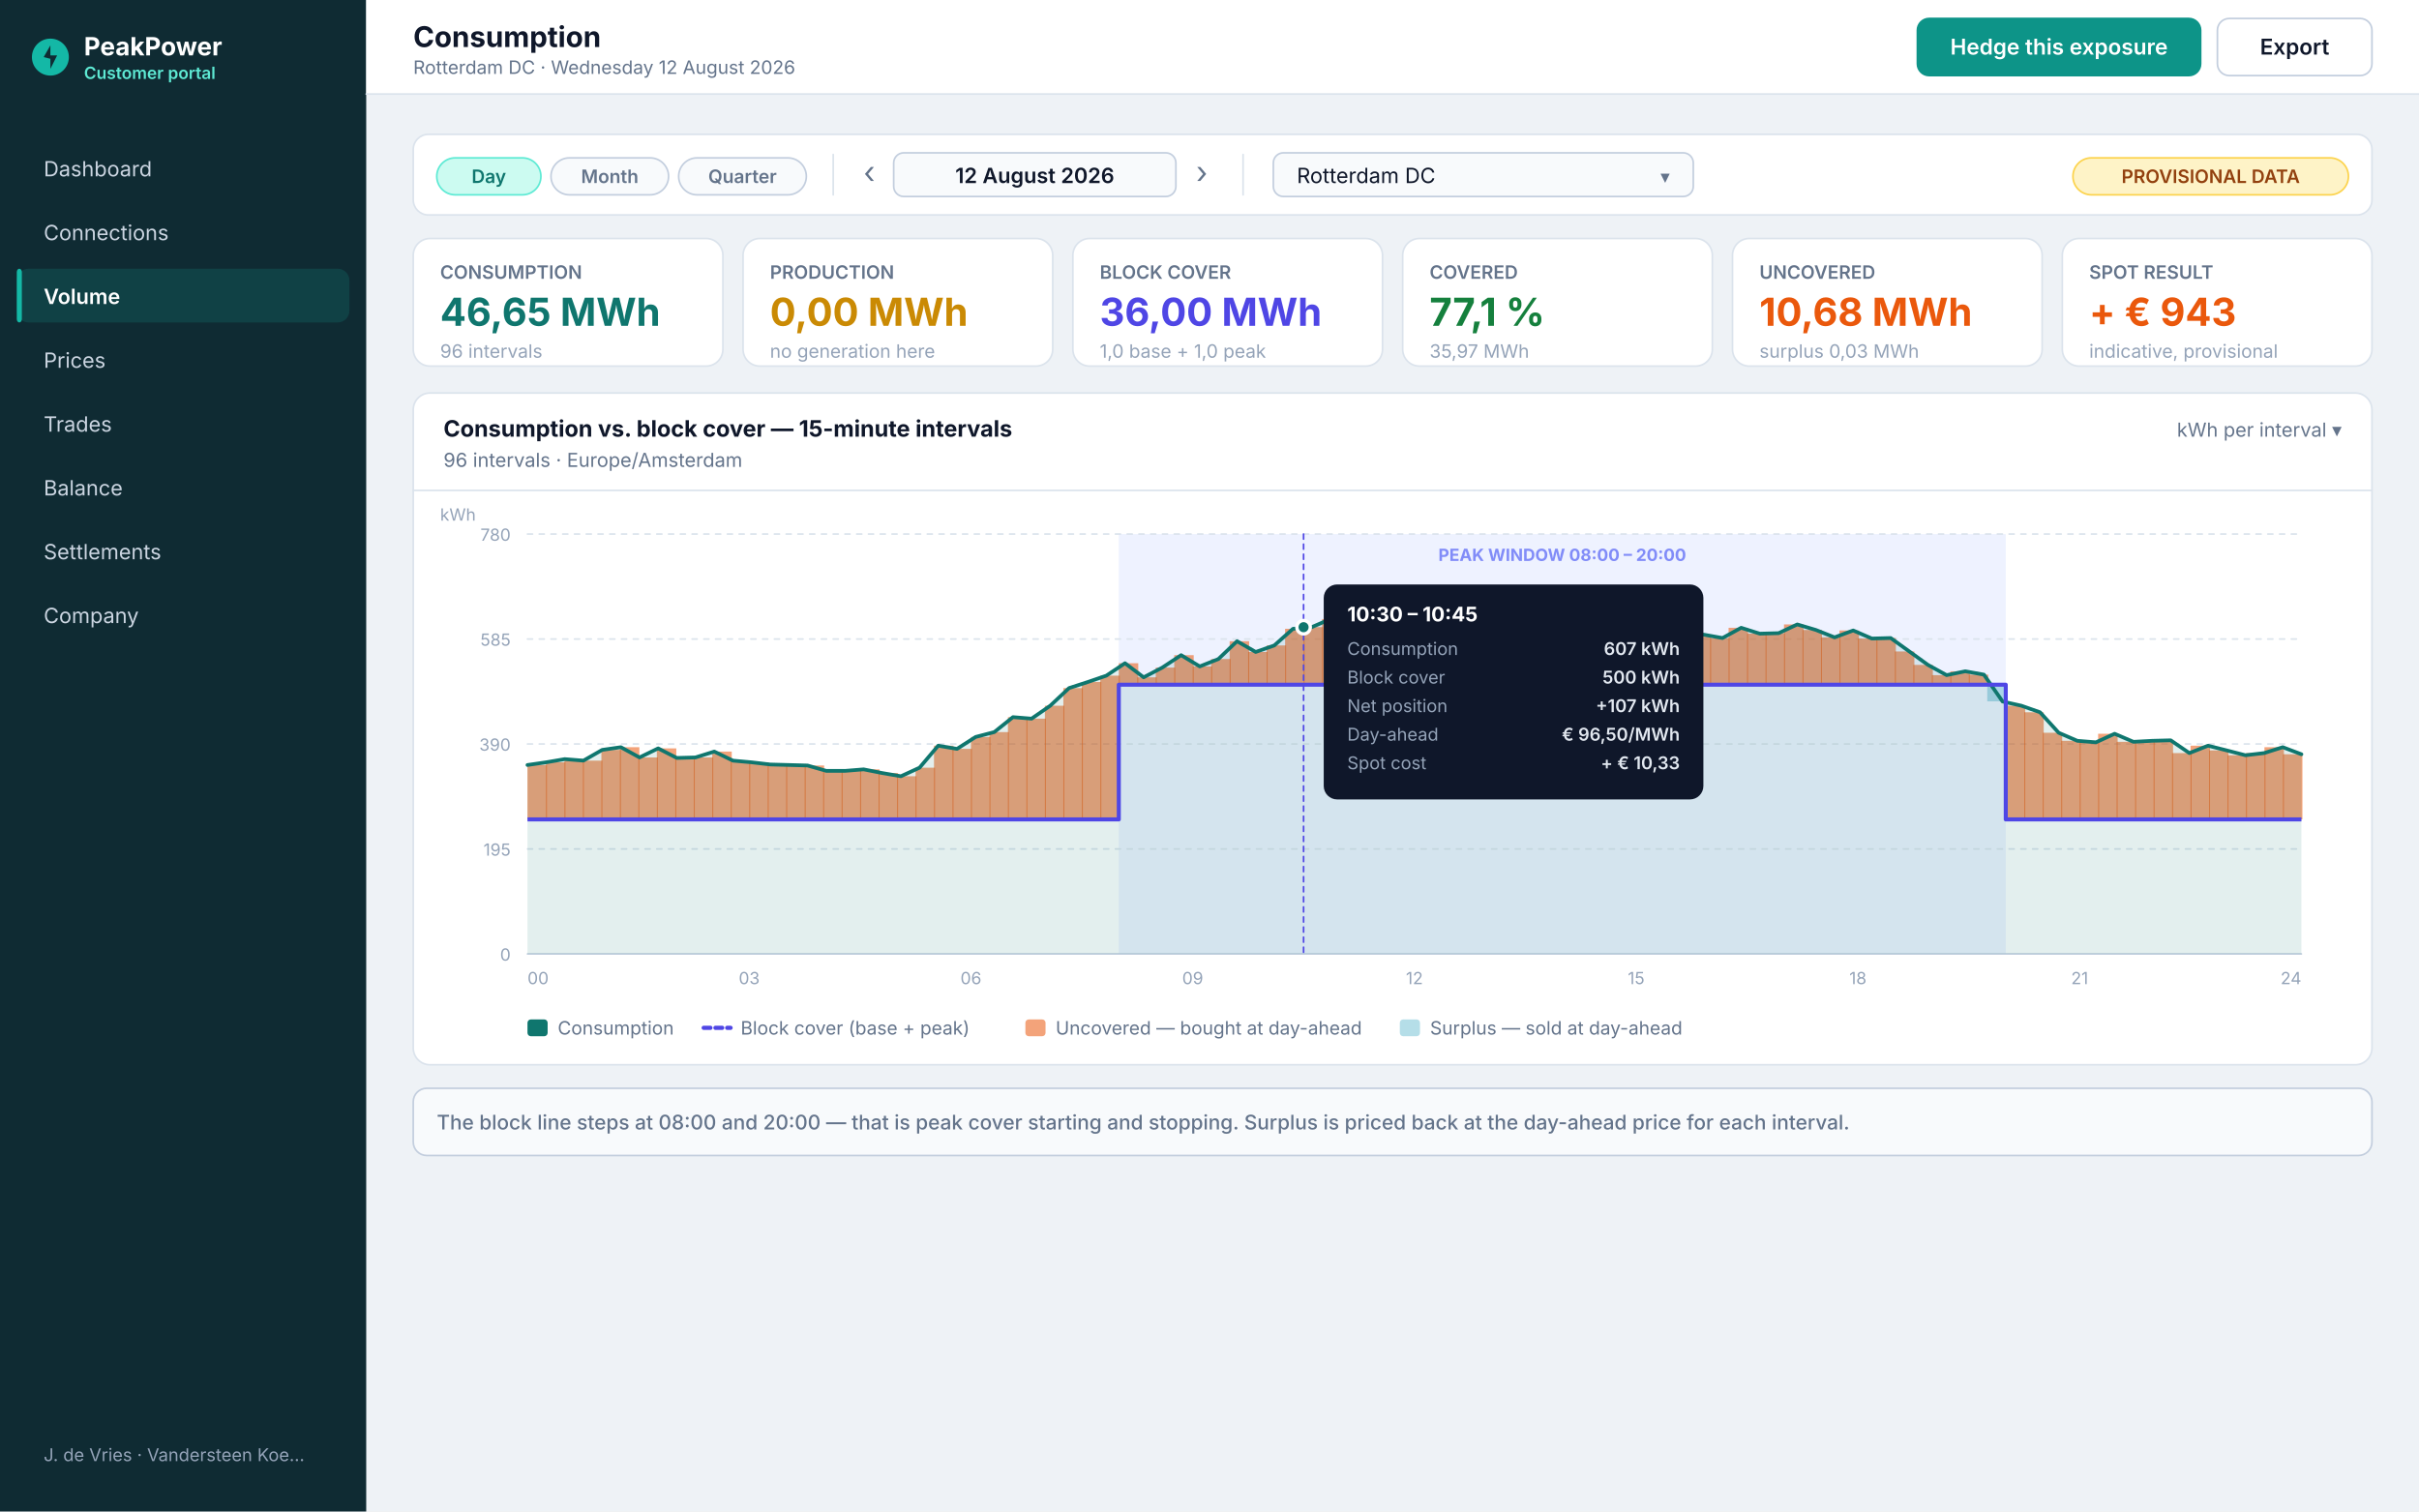
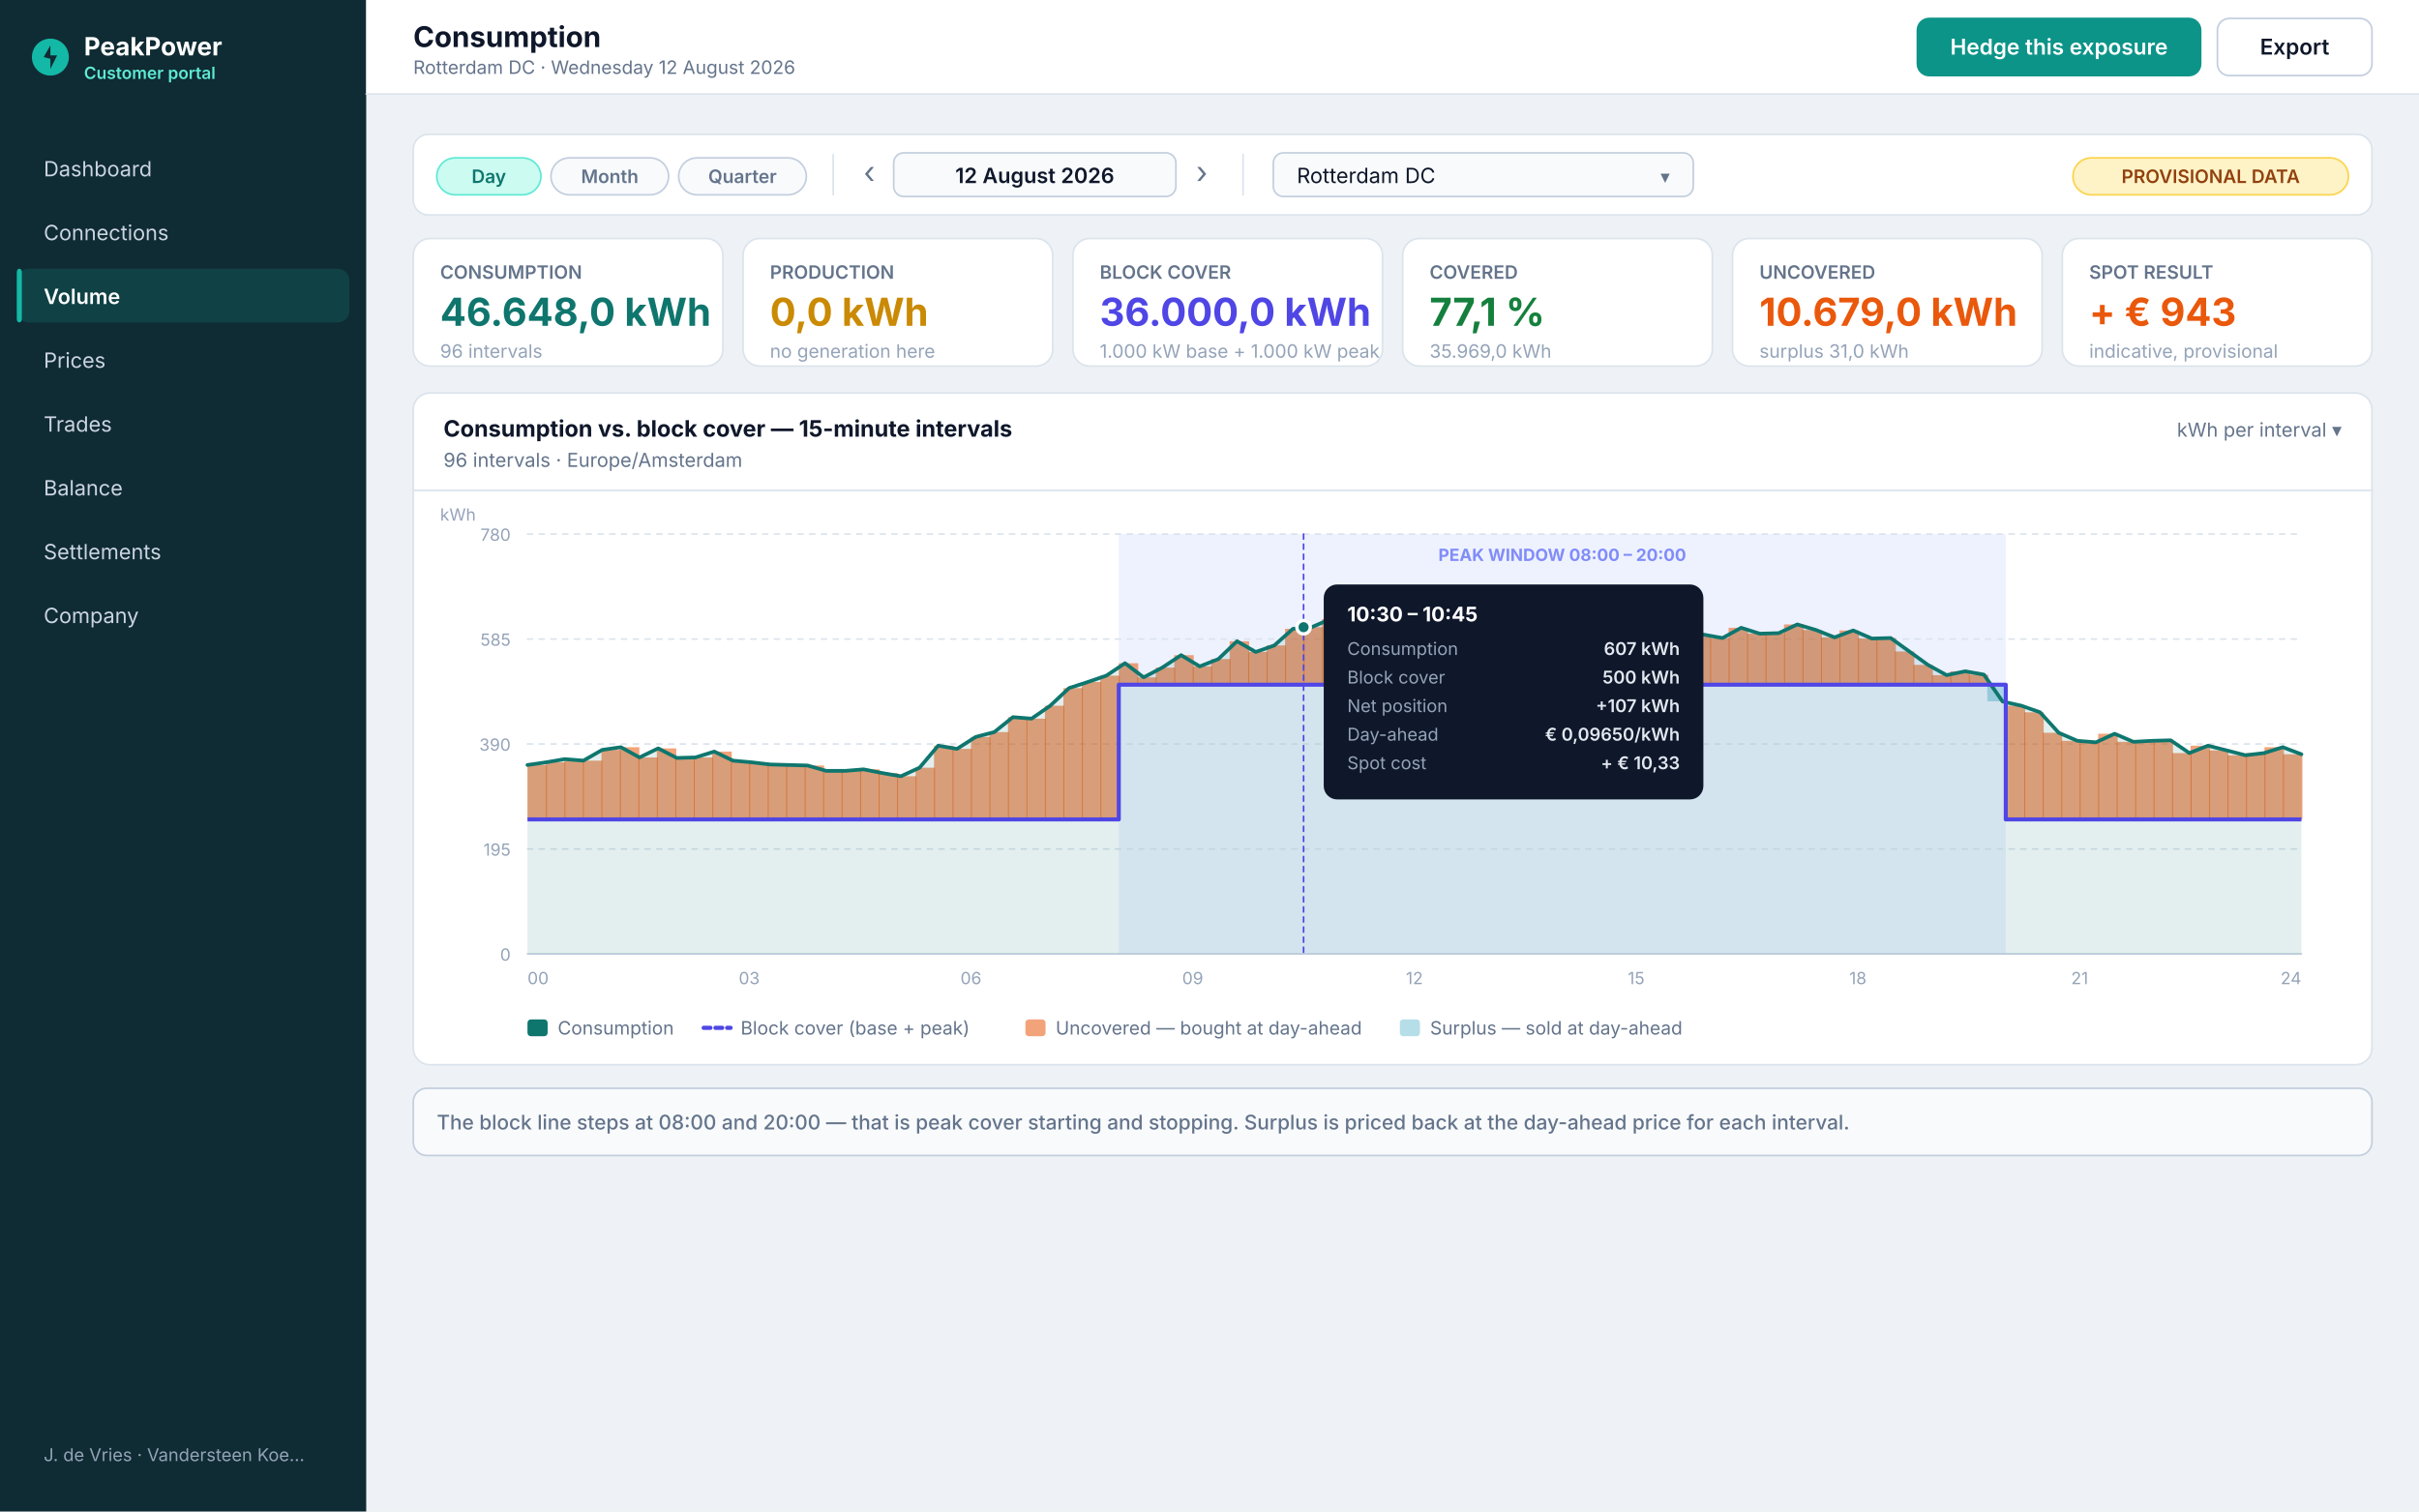
<svg xmlns="http://www.w3.org/2000/svg" viewBox="0 0 1440 900" width="1440" height="900" role="img" aria-label="Customer portal — day chart with block overlay">
  <rect x="0" y="0" width="1440" height="900" rx="0" fill="#eef2f6" stroke="none" />
  <rect x="0" y="0" width="218" height="900" rx="0" fill="#0f2b33" stroke="none" />
  <g>
    <circle cx="30" cy="34" r="11" fill="#14b8a6" stroke="none" stroke-width="1" />
    <path d="M 26 34 L 30 27 L 30 33 L 34 33 L 30 41 L 30 35 Z" fill="#0f2b33" stroke="none" stroke-width="2" stroke-linejoin="round" stroke-linecap="round" />
  </g>
  <text x="50" y="33" font-family="Inter, 'Segoe UI', -apple-system, BlinkMacSystemFont, 'Helvetica Neue', Arial, sans-serif" font-size="15" fill="#ffffff" font-weight="700" text-anchor="start">PeakPower</text>
  <text x="50" y="47" font-family="Inter, 'Segoe UI', -apple-system, BlinkMacSystemFont, 'Helvetica Neue', Arial, sans-serif" font-size="10" fill="#5eead4" font-weight="600" text-anchor="start">Customer portal</text>
  <text x="26" y="105" font-family="Inter, 'Segoe UI', -apple-system, BlinkMacSystemFont, 'Helvetica Neue', Arial, sans-serif" font-size="12.5" fill="#cbd5e1" font-weight="400" text-anchor="start">Dashboard</text>
  <text x="26" y="143" font-family="Inter, 'Segoe UI', -apple-system, BlinkMacSystemFont, 'Helvetica Neue', Arial, sans-serif" font-size="12.5" fill="#cbd5e1" font-weight="400" text-anchor="start">Connections</text>
  <rect x="10" y="160" width="198" height="32" rx="7" fill="rgba(20,184,166,0.16)" stroke="none" />
  <rect x="10" y="160" width="3" height="32" rx="2" fill="#14b8a6" stroke="none" />
  <text x="26" y="181" font-family="Inter, 'Segoe UI', -apple-system, BlinkMacSystemFont, 'Helvetica Neue', Arial, sans-serif" font-size="12.5" fill="#ffffff" font-weight="600" text-anchor="start">Volume</text>
  <text x="26" y="219" font-family="Inter, 'Segoe UI', -apple-system, BlinkMacSystemFont, 'Helvetica Neue', Arial, sans-serif" font-size="12.5" fill="#cbd5e1" font-weight="400" text-anchor="start">Prices</text>
  <text x="26" y="257" font-family="Inter, 'Segoe UI', -apple-system, BlinkMacSystemFont, 'Helvetica Neue', Arial, sans-serif" font-size="12.5" fill="#cbd5e1" font-weight="400" text-anchor="start">Trades</text>
  <text x="26" y="295" font-family="Inter, 'Segoe UI', -apple-system, BlinkMacSystemFont, 'Helvetica Neue', Arial, sans-serif" font-size="12.5" fill="#cbd5e1" font-weight="400" text-anchor="start">Balance</text>
  <text x="26" y="333" font-family="Inter, 'Segoe UI', -apple-system, BlinkMacSystemFont, 'Helvetica Neue', Arial, sans-serif" font-size="12.5" fill="#cbd5e1" font-weight="400" text-anchor="start">Settlements</text>
  <text x="26" y="371" font-family="Inter, 'Segoe UI', -apple-system, BlinkMacSystemFont, 'Helvetica Neue', Arial, sans-serif" font-size="12.5" fill="#cbd5e1" font-weight="400" text-anchor="start">Company</text>
  <text x="26" y="870" font-family="Inter, 'Segoe UI', -apple-system, BlinkMacSystemFont, 'Helvetica Neue', Arial, sans-serif" font-size="10.5" fill="#94a3b8" font-weight="400" text-anchor="start">J. de Vries · Vandersteen Koe…</text>
  <rect x="218" y="0" width="1222" height="56" rx="0" fill="#ffffff" stroke="none" />
  <line x1="218" y1="56" x2="1440" y2="56" stroke="#dbe3ec" stroke-width="1" stroke-linecap="round" />
  <text x="246" y="28" font-family="Inter, 'Segoe UI', -apple-system, BlinkMacSystemFont, 'Helvetica Neue', Arial, sans-serif" font-size="17" fill="#0f172a" font-weight="700" text-anchor="start">Consumption</text>
  <text x="246" y="44" font-family="Inter, 'Segoe UI', -apple-system, BlinkMacSystemFont, 'Helvetica Neue', Arial, sans-serif" font-size="11" fill="#64748b" font-weight="400" text-anchor="start">Rotterdam DC · Wednesday 12 August 2026</text>
  <rect x="1320" y="11" width="92" height="34" rx="7" fill="#ffffff" stroke="#c3cede" stroke-width="1" />
  <text x="1366" y="32.5" font-family="Inter, 'Segoe UI', -apple-system, BlinkMacSystemFont, 'Helvetica Neue', Arial, sans-serif" font-size="13" fill="#0f172a" font-weight="600" text-anchor="middle">Export</text>
  <rect x="1141.4" y="11" width="168.6" height="34" rx="7" fill="#0d9488" stroke="#0d9488" stroke-width="1" />
  <text x="1225.7" y="32.5" font-family="Inter, 'Segoe UI', -apple-system, BlinkMacSystemFont, 'Helvetica Neue', Arial, sans-serif" font-size="13" fill="#ffffff" font-weight="600" text-anchor="middle">Hedge this exposure</text>
  <rect x="246" y="80" width="1166" height="48" rx="9" fill="#ffffff" stroke="#dbe3ec" stroke-width="1" />
  <rect x="260" y="94" width="62" height="22" rx="11" fill="#ccfbf1" stroke="#5eead4" stroke-width="1" />
  <text x="291" y="108.96" font-family="Inter, 'Segoe UI', -apple-system, BlinkMacSystemFont, 'Helvetica Neue', Arial, sans-serif" font-size="11" fill="#0f766e" font-weight="600" text-anchor="middle">Day</text>
  <rect x="328" y="94" width="70" height="22" rx="11" fill="#f8fafc" stroke="#c3cede" stroke-width="1" />
  <text x="363" y="108.96" font-family="Inter, 'Segoe UI', -apple-system, BlinkMacSystemFont, 'Helvetica Neue', Arial, sans-serif" font-size="11" fill="#64748b" font-weight="600" text-anchor="middle">Month</text>
  <rect x="404" y="94" width="76" height="22" rx="11" fill="#f8fafc" stroke="#c3cede" stroke-width="1" />
  <text x="442" y="108.96" font-family="Inter, 'Segoe UI', -apple-system, BlinkMacSystemFont, 'Helvetica Neue', Arial, sans-serif" font-size="11" fill="#64748b" font-weight="600" text-anchor="middle">Quarter</text>
  <line x1="496" y1="92" x2="496" y2="116" stroke="#dbe3ec" stroke-width="1" stroke-linecap="round" />
  <text x="514" y="109" font-family="Inter, 'Segoe UI', -apple-system, BlinkMacSystemFont, 'Helvetica Neue', Arial, sans-serif" font-size="18" fill="#64748b" font-weight="400" text-anchor="start">‹</text>
  <rect x="532" y="91" width="168" height="26" rx="6" fill="#f8fafc" stroke="#c3cede" stroke-width="1" />
  <text x="616" y="109" font-family="Inter, 'Segoe UI', -apple-system, BlinkMacSystemFont, 'Helvetica Neue', Arial, sans-serif" font-size="12.5" fill="#0f172a" font-weight="600" text-anchor="middle">12 August 2026</text>
  <text x="712" y="109" font-family="Inter, 'Segoe UI', -apple-system, BlinkMacSystemFont, 'Helvetica Neue', Arial, sans-serif" font-size="18" fill="#64748b" font-weight="400" text-anchor="start">›</text>
  <line x1="740" y1="92" x2="740" y2="116" stroke="#dbe3ec" stroke-width="1" stroke-linecap="round" />
  <rect x="758" y="91" width="250" height="26" rx="6" fill="#f8fafc" stroke="#c3cede" stroke-width="1" />
  <text x="772" y="109" font-family="Inter, 'Segoe UI', -apple-system, BlinkMacSystemFont, 'Helvetica Neue', Arial, sans-serif" font-size="12.5" fill="#0f172a" font-weight="400" text-anchor="start">Rotterdam DC</text>
  <text x="994" y="109" font-family="Inter, 'Segoe UI', -apple-system, BlinkMacSystemFont, 'Helvetica Neue', Arial, sans-serif" font-size="11" fill="#64748b" font-weight="400" text-anchor="end">▾</text>
  <rect x="1234" y="94" width="164" height="22" rx="11" fill="#fef3c7" stroke="#fcd34d" stroke-width="1" />
  <text x="1316" y="108.96" font-family="Inter, 'Segoe UI', -apple-system, BlinkMacSystemFont, 'Helvetica Neue', Arial, sans-serif" font-size="11" fill="#92400e" font-weight="600" text-anchor="middle">PROVISIONAL DATA</text>
  <rect x="246" y="142" width="184.333" height="76" rx="10" fill="#ffffff" stroke="#dbe3ec" stroke-width="1" />
  <text x="262" y="166" font-family="Inter, 'Segoe UI', -apple-system, BlinkMacSystemFont, 'Helvetica Neue', Arial, sans-serif" font-size="11" fill="#64748b" font-weight="600" text-anchor="start">CONSUMPTION</text>
-   <text x="262" y="194" font-family="Inter, 'Segoe UI', -apple-system, BlinkMacSystemFont, 'Helvetica Neue', Arial, sans-serif" font-size="23" fill="#0f766e" font-weight="700" text-anchor="start">46,65 MWh</text>
+   <text x="262" y="194" font-family="Inter, 'Segoe UI', -apple-system, BlinkMacSystemFont, 'Helvetica Neue', Arial, sans-serif" font-size="23" fill="#0f766e" font-weight="700" text-anchor="start">46.648,0 kWh</text>
  <text x="262" y="213" font-family="Inter, 'Segoe UI', -apple-system, BlinkMacSystemFont, 'Helvetica Neue', Arial, sans-serif" font-size="11" fill="#94a3b8" font-weight="400" text-anchor="start">96 intervals</text>
  <rect x="442.333" y="142" width="184.333" height="76" rx="10" fill="#ffffff" stroke="#dbe3ec" stroke-width="1" />
  <text x="458.333" y="166" font-family="Inter, 'Segoe UI', -apple-system, BlinkMacSystemFont, 'Helvetica Neue', Arial, sans-serif" font-size="11" fill="#64748b" font-weight="600" text-anchor="start">PRODUCTION</text>
-   <text x="458.333" y="194" font-family="Inter, 'Segoe UI', -apple-system, BlinkMacSystemFont, 'Helvetica Neue', Arial, sans-serif" font-size="23" fill="#ca8a04" font-weight="700" text-anchor="start">0,00 MWh</text>
+   <text x="458.333" y="194" font-family="Inter, 'Segoe UI', -apple-system, BlinkMacSystemFont, 'Helvetica Neue', Arial, sans-serif" font-size="23" fill="#ca8a04" font-weight="700" text-anchor="start">0,0 kWh</text>
  <text x="458.333" y="213" font-family="Inter, 'Segoe UI', -apple-system, BlinkMacSystemFont, 'Helvetica Neue', Arial, sans-serif" font-size="11" fill="#94a3b8" font-weight="400" text-anchor="start">no generation here</text>
  <rect x="638.667" y="142" width="184.333" height="76" rx="10" fill="#ffffff" stroke="#dbe3ec" stroke-width="1" />
  <text x="654.667" y="166" font-family="Inter, 'Segoe UI', -apple-system, BlinkMacSystemFont, 'Helvetica Neue', Arial, sans-serif" font-size="11" fill="#64748b" font-weight="600" text-anchor="start">BLOCK COVER</text>
-   <text x="654.667" y="194" font-family="Inter, 'Segoe UI', -apple-system, BlinkMacSystemFont, 'Helvetica Neue', Arial, sans-serif" font-size="23" fill="#4f46e5" font-weight="700" text-anchor="start">36,00 MWh</text>
-   <text x="654.667" y="213" font-family="Inter, 'Segoe UI', -apple-system, BlinkMacSystemFont, 'Helvetica Neue', Arial, sans-serif" font-size="11" fill="#94a3b8" font-weight="400" text-anchor="start">1,0 base + 1,0 peak</text>
+   <text x="654.667" y="194" font-family="Inter, 'Segoe UI', -apple-system, BlinkMacSystemFont, 'Helvetica Neue', Arial, sans-serif" font-size="23" fill="#4f46e5" font-weight="700" text-anchor="start">36.000,0 kWh</text>
+   <text x="654.667" y="213" font-family="Inter, 'Segoe UI', -apple-system, BlinkMacSystemFont, 'Helvetica Neue', Arial, sans-serif" font-size="11" fill="#94a3b8" font-weight="400" text-anchor="start">1.000 kW base + 1.000 kW peak</text>
  <rect x="835" y="142" width="184.333" height="76" rx="10" fill="#ffffff" stroke="#dbe3ec" stroke-width="1" />
  <text x="851" y="166" font-family="Inter, 'Segoe UI', -apple-system, BlinkMacSystemFont, 'Helvetica Neue', Arial, sans-serif" font-size="11" fill="#64748b" font-weight="600" text-anchor="start">COVERED</text>
  <text x="851" y="194" font-family="Inter, 'Segoe UI', -apple-system, BlinkMacSystemFont, 'Helvetica Neue', Arial, sans-serif" font-size="23" fill="#15803d" font-weight="700" text-anchor="start">77,1 %</text>
-   <text x="851" y="213" font-family="Inter, 'Segoe UI', -apple-system, BlinkMacSystemFont, 'Helvetica Neue', Arial, sans-serif" font-size="11" fill="#94a3b8" font-weight="400" text-anchor="start">35,97 MWh</text>
+   <text x="851" y="213" font-family="Inter, 'Segoe UI', -apple-system, BlinkMacSystemFont, 'Helvetica Neue', Arial, sans-serif" font-size="11" fill="#94a3b8" font-weight="400" text-anchor="start">35.969,0 kWh</text>
  <rect x="1031.333" y="142" width="184.333" height="76" rx="10" fill="#ffffff" stroke="#dbe3ec" stroke-width="1" />
  <text x="1047.333" y="166" font-family="Inter, 'Segoe UI', -apple-system, BlinkMacSystemFont, 'Helvetica Neue', Arial, sans-serif" font-size="11" fill="#64748b" font-weight="600" text-anchor="start">UNCOVERED</text>
-   <text x="1047.333" y="194" font-family="Inter, 'Segoe UI', -apple-system, BlinkMacSystemFont, 'Helvetica Neue', Arial, sans-serif" font-size="23" fill="#ea580c" font-weight="700" text-anchor="start">10,68 MWh</text>
-   <text x="1047.333" y="213" font-family="Inter, 'Segoe UI', -apple-system, BlinkMacSystemFont, 'Helvetica Neue', Arial, sans-serif" font-size="11" fill="#94a3b8" font-weight="400" text-anchor="start">surplus 0,03 MWh</text>
+   <text x="1047.333" y="194" font-family="Inter, 'Segoe UI', -apple-system, BlinkMacSystemFont, 'Helvetica Neue', Arial, sans-serif" font-size="23" fill="#ea580c" font-weight="700" text-anchor="start">10.679,0 kWh</text>
+   <text x="1047.333" y="213" font-family="Inter, 'Segoe UI', -apple-system, BlinkMacSystemFont, 'Helvetica Neue', Arial, sans-serif" font-size="11" fill="#94a3b8" font-weight="400" text-anchor="start">surplus 31,0 kWh</text>
  <rect x="1227.667" y="142" width="184.333" height="76" rx="10" fill="#ffffff" stroke="#dbe3ec" stroke-width="1" />
  <text x="1243.667" y="166" font-family="Inter, 'Segoe UI', -apple-system, BlinkMacSystemFont, 'Helvetica Neue', Arial, sans-serif" font-size="11" fill="#64748b" font-weight="600" text-anchor="start">SPOT RESULT</text>
  <text x="1243.667" y="194" font-family="Inter, 'Segoe UI', -apple-system, BlinkMacSystemFont, 'Helvetica Neue', Arial, sans-serif" font-size="23" fill="#ea580c" font-weight="700" text-anchor="start">+ € 943</text>
  <text x="1243.667" y="213" font-family="Inter, 'Segoe UI', -apple-system, BlinkMacSystemFont, 'Helvetica Neue', Arial, sans-serif" font-size="11" fill="#94a3b8" font-weight="400" text-anchor="start">indicative, provisional</text>
  <rect x="246" y="234" width="1166" height="400" rx="10" fill="#ffffff" stroke="#dbe3ec" stroke-width="1" />
  <text x="264" y="260" font-family="Inter, 'Segoe UI', -apple-system, BlinkMacSystemFont, 'Helvetica Neue', Arial, sans-serif" font-size="13.5" fill="#0f172a" font-weight="700" text-anchor="start">Consumption vs. block cover — 15-minute intervals</text>
  <text x="264" y="278" font-family="Inter, 'Segoe UI', -apple-system, BlinkMacSystemFont, 'Helvetica Neue', Arial, sans-serif" font-size="11.5" fill="#64748b" font-weight="400" text-anchor="start">96 intervals · Europe/Amsterdam</text>
  <text x="1394" y="260" font-family="Inter, 'Segoe UI', -apple-system, BlinkMacSystemFont, 'Helvetica Neue', Arial, sans-serif" font-size="11.5" fill="#64748b" font-weight="400" text-anchor="end">kWh per interval ▾</text>
  <line x1="246" y1="292" x2="1412" y2="292" stroke="#dbe3ec" stroke-width="1" stroke-linecap="round" />
  <rect x="666" y="318" width="528" height="250" rx="0" fill="#eef2ff" stroke="none" />
  <text x="930" y="334" font-family="Inter, 'Segoe UI', -apple-system, BlinkMacSystemFont, 'Helvetica Neue', Arial, sans-serif" font-size="10" fill="#818cf8" font-weight="700" text-anchor="middle">PEAK WINDOW 08:00 – 20:00</text>
  <line x1="314" y1="318" x2="1370" y2="318" stroke="#dbe3ec" stroke-width="1" stroke-dasharray="3 4" stroke-linecap="round" />
  <text x="304" y="322" font-family="Inter, 'Segoe UI', -apple-system, BlinkMacSystemFont, 'Helvetica Neue', Arial, sans-serif" font-size="10" fill="#94a3b8" font-weight="400" text-anchor="end">780</text>
  <line x1="314" y1="380.5" x2="1370" y2="380.5" stroke="#dbe3ec" stroke-width="1" stroke-dasharray="3 4" stroke-linecap="round" />
  <text x="304" y="384.5" font-family="Inter, 'Segoe UI', -apple-system, BlinkMacSystemFont, 'Helvetica Neue', Arial, sans-serif" font-size="10" fill="#94a3b8" font-weight="400" text-anchor="end">585</text>
  <line x1="314" y1="443" x2="1370" y2="443" stroke="#dbe3ec" stroke-width="1" stroke-dasharray="3 4" stroke-linecap="round" />
  <text x="304" y="447" font-family="Inter, 'Segoe UI', -apple-system, BlinkMacSystemFont, 'Helvetica Neue', Arial, sans-serif" font-size="10" fill="#94a3b8" font-weight="400" text-anchor="end">390</text>
  <line x1="314" y1="505.5" x2="1370" y2="505.5" stroke="#dbe3ec" stroke-width="1" stroke-dasharray="3 4" stroke-linecap="round" />
  <text x="304" y="509.5" font-family="Inter, 'Segoe UI', -apple-system, BlinkMacSystemFont, 'Helvetica Neue', Arial, sans-serif" font-size="10" fill="#94a3b8" font-weight="400" text-anchor="end">195</text>
  <line x1="314" y1="568" x2="1370" y2="568" stroke="#c3cede" stroke-width="1" stroke-linecap="round" />
  <text x="304" y="572" font-family="Inter, 'Segoe UI', -apple-system, BlinkMacSystemFont, 'Helvetica Neue', Arial, sans-serif" font-size="10" fill="#94a3b8" font-weight="400" text-anchor="end">0</text>
  <text x="314" y="586" font-family="Inter, 'Segoe UI', -apple-system, BlinkMacSystemFont, 'Helvetica Neue', Arial, sans-serif" font-size="10" fill="#94a3b8" font-weight="400" text-anchor="start">00</text>
  <text x="446" y="586" font-family="Inter, 'Segoe UI', -apple-system, BlinkMacSystemFont, 'Helvetica Neue', Arial, sans-serif" font-size="10" fill="#94a3b8" font-weight="400" text-anchor="middle">03</text>
  <text x="578" y="586" font-family="Inter, 'Segoe UI', -apple-system, BlinkMacSystemFont, 'Helvetica Neue', Arial, sans-serif" font-size="10" fill="#94a3b8" font-weight="400" text-anchor="middle">06</text>
  <text x="710" y="586" font-family="Inter, 'Segoe UI', -apple-system, BlinkMacSystemFont, 'Helvetica Neue', Arial, sans-serif" font-size="10" fill="#94a3b8" font-weight="400" text-anchor="middle">09</text>
  <text x="842" y="586" font-family="Inter, 'Segoe UI', -apple-system, BlinkMacSystemFont, 'Helvetica Neue', Arial, sans-serif" font-size="10" fill="#94a3b8" font-weight="400" text-anchor="middle">12</text>
  <text x="974" y="586" font-family="Inter, 'Segoe UI', -apple-system, BlinkMacSystemFont, 'Helvetica Neue', Arial, sans-serif" font-size="10" fill="#94a3b8" font-weight="400" text-anchor="middle">15</text>
  <text x="1106" y="586" font-family="Inter, 'Segoe UI', -apple-system, BlinkMacSystemFont, 'Helvetica Neue', Arial, sans-serif" font-size="10" fill="#94a3b8" font-weight="400" text-anchor="middle">18</text>
  <text x="1238" y="586" font-family="Inter, 'Segoe UI', -apple-system, BlinkMacSystemFont, 'Helvetica Neue', Arial, sans-serif" font-size="10" fill="#94a3b8" font-weight="400" text-anchor="middle">21</text>
  <text x="1370" y="586" font-family="Inter, 'Segoe UI', -apple-system, BlinkMacSystemFont, 'Helvetica Neue', Arial, sans-serif" font-size="10" fill="#94a3b8" font-weight="400" text-anchor="end">24</text>
  <rect x="1183.0" y="407.7" width="11.6" height="9.9" fill="#0891b2" opacity="0.3" />
  <rect x="314.0" y="455.5" width="11.6" height="32.4" fill="#ea580c" opacity="0.55" />
  <rect x="325.0" y="453.9" width="11.6" height="34.0" fill="#ea580c" opacity="0.55" />
  <rect x="336.0" y="452.0" width="11.6" height="35.9" fill="#ea580c" opacity="0.55" />
  <rect x="347.0" y="452.9" width="11.6" height="34.9" fill="#ea580c" opacity="0.55" />
  <rect x="358.0" y="446.5" width="11.6" height="41.3" fill="#ea580c" opacity="0.55" />
  <rect x="369.0" y="444.9" width="11.6" height="42.9" fill="#ea580c" opacity="0.55" />
  <rect x="380.0" y="451.0" width="11.6" height="36.9" fill="#ea580c" opacity="0.55" />
  <rect x="391.0" y="445.6" width="11.6" height="42.3" fill="#ea580c" opacity="0.55" />
  <rect x="402.0" y="451.3" width="11.6" height="36.5" fill="#ea580c" opacity="0.55" />
  <rect x="413.0" y="451.0" width="11.6" height="36.9" fill="#ea580c" opacity="0.55" />
  <rect x="424.0" y="447.5" width="11.6" height="40.4" fill="#ea580c" opacity="0.55" />
  <rect x="435.0" y="452.9" width="11.6" height="34.9" fill="#ea580c" opacity="0.55" />
  <rect x="446.0" y="453.9" width="11.6" height="34.0" fill="#ea580c" opacity="0.55" />
  <rect x="457.0" y="455.2" width="11.6" height="32.7" fill="#ea580c" opacity="0.55" />
  <rect x="468.0" y="455.5" width="11.6" height="32.4" fill="#ea580c" opacity="0.55" />
  <rect x="479.0" y="455.8" width="11.6" height="32.1" fill="#ea580c" opacity="0.55" />
  <rect x="490.0" y="459.0" width="11.6" height="28.8" fill="#ea580c" opacity="0.55" />
  <rect x="501.0" y="459.0" width="11.6" height="28.8" fill="#ea580c" opacity="0.55" />
  <rect x="512.0" y="458.1" width="11.6" height="29.8" fill="#ea580c" opacity="0.55" />
  <rect x="523.0" y="460.3" width="11.6" height="27.6" fill="#ea580c" opacity="0.55" />
  <rect x="534.0" y="462.2" width="11.6" height="25.6" fill="#ea580c" opacity="0.55" />
  <rect x="545.0" y="457.1" width="11.6" height="30.8" fill="#ea580c" opacity="0.55" />
  <rect x="556.0" y="444.0" width="11.6" height="43.9" fill="#ea580c" opacity="0.55" />
  <rect x="567.0" y="445.9" width="11.6" height="42.0" fill="#ea580c" opacity="0.55" />
  <rect x="578.0" y="438.8" width="11.6" height="49.0" fill="#ea580c" opacity="0.55" />
  <rect x="589.0" y="435.9" width="11.6" height="51.9" fill="#ea580c" opacity="0.55" />
  <rect x="600.0" y="427.0" width="11.6" height="60.9" fill="#ea580c" opacity="0.55" />
  <rect x="611.0" y="427.9" width="11.6" height="59.9" fill="#ea580c" opacity="0.55" />
  <rect x="622.0" y="420.2" width="11.6" height="67.6" fill="#ea580c" opacity="0.55" />
  <rect x="633.0" y="409.7" width="11.6" height="78.2" fill="#ea580c" opacity="0.55" />
  <rect x="644.0" y="406.1" width="11.6" height="81.7" fill="#ea580c" opacity="0.55" />
  <rect x="655.0" y="402.3" width="11.6" height="85.6" fill="#ea580c" opacity="0.55" />
  <rect x="666.0" y="394.9" width="11.6" height="12.8" fill="#ea580c" opacity="0.55" />
  <rect x="677.0" y="403.3" width="11.6" height="4.5" fill="#ea580c" opacity="0.55" />
  <rect x="688.0" y="397.5" width="11.6" height="10.3" fill="#ea580c" opacity="0.55" />
  <rect x="699.0" y="390.1" width="11.6" height="17.6" fill="#ea580c" opacity="0.55" />
  <rect x="710.0" y="396.8" width="11.6" height="10.9" fill="#ea580c" opacity="0.55" />
  <rect x="721.0" y="392.4" width="11.6" height="15.4" fill="#ea580c" opacity="0.55" />
  <rect x="732.0" y="381.8" width="11.6" height="26.0" fill="#ea580c" opacity="0.55" />
  <rect x="743.0" y="388.2" width="11.6" height="19.6" fill="#ea580c" opacity="0.55" />
  <rect x="754.0" y="384.3" width="11.6" height="23.4" fill="#ea580c" opacity="0.55" />
  <rect x="765.0" y="374.4" width="11.6" height="33.3" fill="#ea580c" opacity="0.55" />
  <rect x="776.0" y="373.4" width="11.6" height="34.3" fill="#ea580c" opacity="0.55" />
  <rect x="787.0" y="368.6" width="11.6" height="39.1" fill="#ea580c" opacity="0.55" />
  <rect x="798.0" y="369.3" width="11.6" height="38.5" fill="#ea580c" opacity="0.55" />
  <rect x="809.0" y="374.7" width="11.6" height="33.0" fill="#ea580c" opacity="0.55" />
  <rect x="820.0" y="368.0" width="11.6" height="39.7" fill="#ea580c" opacity="0.55" />
  <rect x="831.0" y="363.8" width="11.6" height="43.9" fill="#ea580c" opacity="0.55" />
  <rect x="842.0" y="376.3" width="11.6" height="31.4" fill="#ea580c" opacity="0.55" />
  <rect x="853.0" y="378.3" width="11.6" height="29.5" fill="#ea580c" opacity="0.55" />
  <rect x="864.0" y="380.5" width="11.6" height="27.2" fill="#ea580c" opacity="0.55" />
  <rect x="875.0" y="375.7" width="11.6" height="32.1" fill="#ea580c" opacity="0.55" />
  <rect x="886.0" y="370.2" width="11.6" height="37.5" fill="#ea580c" opacity="0.55" />
  <rect x="897.0" y="376.0" width="11.6" height="31.7" fill="#ea580c" opacity="0.55" />
  <rect x="908.0" y="366.7" width="11.6" height="41.0" fill="#ea580c" opacity="0.55" />
  <rect x="919.0" y="375.7" width="11.6" height="32.1" fill="#ea580c" opacity="0.55" />
  <rect x="930.0" y="377.3" width="11.6" height="30.4" fill="#ea580c" opacity="0.55" />
  <rect x="941.0" y="368.6" width="11.6" height="39.1" fill="#ea580c" opacity="0.55" />
  <rect x="952.0" y="372.8" width="11.6" height="34.9" fill="#ea580c" opacity="0.55" />
  <rect x="963.0" y="370.9" width="11.6" height="36.9" fill="#ea580c" opacity="0.55" />
  <rect x="974.0" y="375.4" width="11.6" height="32.4" fill="#ea580c" opacity="0.55" />
  <rect x="985.0" y="365.8" width="11.6" height="42.0" fill="#ea580c" opacity="0.55" />
  <rect x="996.0" y="377.6" width="11.6" height="30.1" fill="#ea580c" opacity="0.55" />
  <rect x="1007.0" y="377.9" width="11.6" height="29.8" fill="#ea580c" opacity="0.55" />
  <rect x="1018.0" y="379.9" width="11.6" height="27.9" fill="#ea580c" opacity="0.55" />
  <rect x="1029.0" y="373.8" width="11.6" height="34.0" fill="#ea580c" opacity="0.55" />
  <rect x="1040.0" y="377.3" width="11.6" height="30.4" fill="#ea580c" opacity="0.55" />
  <rect x="1051.0" y="377.0" width="11.6" height="30.8" fill="#ea580c" opacity="0.55" />
  <rect x="1062.0" y="371.8" width="11.6" height="35.9" fill="#ea580c" opacity="0.55" />
  <rect x="1073.0" y="375.1" width="11.6" height="32.7" fill="#ea580c" opacity="0.55" />
  <rect x="1084.0" y="379.5" width="11.6" height="28.2" fill="#ea580c" opacity="0.55" />
  <rect x="1095.0" y="375.4" width="11.6" height="32.4" fill="#ea580c" opacity="0.55" />
  <rect x="1106.0" y="380.2" width="11.6" height="27.6" fill="#ea580c" opacity="0.55" />
  <rect x="1117.0" y="379.9" width="11.6" height="27.9" fill="#ea580c" opacity="0.55" />
  <rect x="1128.0" y="387.9" width="11.6" height="19.9" fill="#ea580c" opacity="0.55" />
  <rect x="1139.0" y="395.9" width="11.6" height="11.9" fill="#ea580c" opacity="0.55" />
  <rect x="1150.0" y="402.0" width="11.6" height="5.8" fill="#ea580c" opacity="0.55" />
  <rect x="1161.0" y="399.7" width="11.6" height="8.0" fill="#ea580c" opacity="0.55" />
  <rect x="1172.0" y="401.7" width="11.6" height="6.1" fill="#ea580c" opacity="0.55" />
  <rect x="1194.0" y="420.2" width="11.6" height="67.6" fill="#ea580c" opacity="0.55" />
  <rect x="1205.0" y="424.1" width="11.6" height="63.8" fill="#ea580c" opacity="0.55" />
  <rect x="1216.0" y="436.3" width="11.6" height="51.6" fill="#ea580c" opacity="0.55" />
  <rect x="1227.0" y="441.1" width="11.6" height="46.8" fill="#ea580c" opacity="0.55" />
  <rect x="1238.0" y="442.0" width="11.6" height="45.8" fill="#ea580c" opacity="0.55" />
  <rect x="1249.0" y="436.9" width="11.6" height="51.0" fill="#ea580c" opacity="0.55" />
  <rect x="1260.0" y="441.7" width="11.6" height="46.2" fill="#ea580c" opacity="0.55" />
  <rect x="1271.0" y="441.1" width="11.6" height="46.8" fill="#ea580c" opacity="0.55" />
  <rect x="1282.0" y="440.8" width="11.6" height="47.1" fill="#ea580c" opacity="0.55" />
  <rect x="1293.0" y="448.4" width="11.6" height="39.4" fill="#ea580c" opacity="0.55" />
  <rect x="1304.0" y="444.0" width="11.6" height="43.9" fill="#ea580c" opacity="0.55" />
  <rect x="1315.0" y="446.8" width="11.6" height="41.0" fill="#ea580c" opacity="0.55" />
  <rect x="1326.0" y="449.7" width="11.6" height="38.1" fill="#ea580c" opacity="0.55" />
  <rect x="1337.0" y="448.4" width="11.6" height="39.4" fill="#ea580c" opacity="0.55" />
  <rect x="1348.0" y="444.9" width="11.6" height="42.9" fill="#ea580c" opacity="0.55" />
  <rect x="1359.0" y="449.1" width="11.6" height="38.8" fill="#ea580c" opacity="0.55" />
  <path d="M 314.0 455.5 L 325.1 453.9 L 336.2 452.0 L 347.3 452.9 L 358.5 446.5 L 369.6 444.9 L 380.7 451.0 L 391.8 445.6 L 402.9 451.3 L 414.0 451.0 L 425.2 447.5 L 436.3 452.9 L 447.4 453.9 L 458.5 455.2 L 469.6 455.5 L 480.7 455.8 L 491.9 459.0 L 503.0 459.0 L 514.1 458.1 L 525.2 460.3 L 536.3 462.2 L 547.4 457.1 L 558.5 444.0 L 569.7 445.9 L 580.8 438.8 L 591.9 435.9 L 603.0 427.0 L 614.1 427.9 L 625.2 420.2 L 636.4 409.7 L 647.5 406.1 L 658.6 402.3 L 669.7 394.9 L 680.8 403.3 L 691.9 397.5 L 703.1 390.1 L 714.2 396.8 L 725.3 392.4 L 736.4 381.8 L 747.5 388.2 L 758.6 384.3 L 769.7 374.4 L 780.9 373.4 L 792.0 368.6 L 803.1 369.3 L 814.2 374.7 L 825.3 368.0 L 836.4 363.8 L 847.6 376.3 L 858.7 378.3 L 869.8 380.5 L 880.9 375.7 L 892.0 370.2 L 903.1 376.0 L 914.3 366.7 L 925.4 375.7 L 936.5 377.3 L 947.6 368.6 L 958.7 372.8 L 969.8 370.9 L 980.9 375.4 L 992.1 365.8 L 1003.2 377.6 L 1014.3 377.9 L 1025.4 379.9 L 1036.5 373.8 L 1047.6 377.3 L 1058.8 377.0 L 1069.9 371.8 L 1081.0 375.1 L 1092.1 379.5 L 1103.2 375.4 L 1114.3 380.2 L 1125.5 379.9 L 1136.6 387.9 L 1147.7 395.9 L 1158.8 402.0 L 1169.9 399.7 L 1181.0 401.7 L 1192.1 417.7 L 1203.3 420.2 L 1214.4 424.1 L 1225.5 436.3 L 1236.6 441.1 L 1247.7 442.0 L 1258.8 436.9 L 1270.0 441.7 L 1281.1 441.1 L 1292.2 440.8 L 1303.3 448.4 L 1314.4 444.0 L 1325.5 446.8 L 1336.7 449.7 L 1347.8 448.4 L 1358.9 444.9 L 1370.0 449.1 L 1370 568 L 314 568 Z" fill="#0f766e" stroke="none" stroke-width="2" stroke-linejoin="round" stroke-linecap="round" opacity="0.12" />
  <path d="M 314.0 455.5 L 325.1 453.9 L 336.2 452.0 L 347.3 452.9 L 358.5 446.5 L 369.6 444.9 L 380.7 451.0 L 391.8 445.6 L 402.9 451.3 L 414.0 451.0 L 425.2 447.5 L 436.3 452.9 L 447.4 453.9 L 458.5 455.2 L 469.6 455.5 L 480.7 455.8 L 491.9 459.0 L 503.0 459.0 L 514.1 458.1 L 525.2 460.3 L 536.3 462.2 L 547.4 457.1 L 558.5 444.0 L 569.7 445.9 L 580.8 438.8 L 591.9 435.9 L 603.0 427.0 L 614.1 427.9 L 625.2 420.2 L 636.4 409.7 L 647.5 406.1 L 658.6 402.3 L 669.7 394.9 L 680.8 403.3 L 691.9 397.5 L 703.1 390.1 L 714.2 396.8 L 725.3 392.4 L 736.4 381.8 L 747.5 388.2 L 758.6 384.3 L 769.7 374.4 L 780.9 373.4 L 792.0 368.6 L 803.1 369.3 L 814.2 374.7 L 825.3 368.0 L 836.4 363.8 L 847.6 376.3 L 858.7 378.3 L 869.8 380.5 L 880.9 375.7 L 892.0 370.2 L 903.1 376.0 L 914.3 366.7 L 925.4 375.7 L 936.5 377.3 L 947.6 368.6 L 958.7 372.8 L 969.8 370.9 L 980.9 375.4 L 992.1 365.8 L 1003.2 377.6 L 1014.3 377.9 L 1025.4 379.9 L 1036.5 373.8 L 1047.6 377.3 L 1058.8 377.0 L 1069.9 371.8 L 1081.0 375.1 L 1092.1 379.5 L 1103.2 375.4 L 1114.3 380.2 L 1125.5 379.9 L 1136.6 387.9 L 1147.7 395.9 L 1158.8 402.0 L 1169.9 399.7 L 1181.0 401.7 L 1192.1 417.7 L 1203.3 420.2 L 1214.4 424.1 L 1225.5 436.3 L 1236.6 441.1 L 1247.7 442.0 L 1258.8 436.9 L 1270.0 441.7 L 1281.1 441.1 L 1292.2 440.8 L 1303.3 448.4 L 1314.4 444.0 L 1325.5 446.8 L 1336.7 449.7 L 1347.8 448.4 L 1358.9 444.9 L 1370.0 449.1" fill="none" stroke="#0f766e" stroke-width="2.2" stroke-linejoin="round" stroke-linecap="round" />
  <path d="M 314.0 487.9 L 325.0 487.9 L 325.0 487.9 L 336.0 487.9 L 336.0 487.9 L 347.0 487.9 L 347.0 487.9 L 358.0 487.9 L 358.0 487.9 L 369.0 487.9 L 369.0 487.9 L 380.0 487.9 L 380.0 487.9 L 391.0 487.9 L 391.0 487.9 L 402.0 487.9 L 402.0 487.9 L 413.0 487.9 L 413.0 487.9 L 424.0 487.9 L 424.0 487.9 L 435.0 487.9 L 435.0 487.9 L 446.0 487.9 L 446.0 487.9 L 457.0 487.9 L 457.0 487.9 L 468.0 487.9 L 468.0 487.9 L 479.0 487.9 L 479.0 487.9 L 490.0 487.9 L 490.0 487.9 L 501.0 487.9 L 501.0 487.9 L 512.0 487.9 L 512.0 487.9 L 523.0 487.9 L 523.0 487.9 L 534.0 487.9 L 534.0 487.9 L 545.0 487.9 L 545.0 487.9 L 556.0 487.9 L 556.0 487.9 L 567.0 487.9 L 567.0 487.9 L 578.0 487.9 L 578.0 487.9 L 589.0 487.9 L 589.0 487.9 L 600.0 487.9 L 600.0 487.9 L 611.0 487.9 L 611.0 487.9 L 622.0 487.9 L 622.0 487.9 L 633.0 487.9 L 633.0 487.9 L 644.0 487.9 L 644.0 487.9 L 655.0 487.9 L 655.0 487.9 L 666.0 487.9 L 666.0 407.7 L 677.0 407.7 L 677.0 407.7 L 688.0 407.7 L 688.0 407.7 L 699.0 407.7 L 699.0 407.7 L 710.0 407.7 L 710.0 407.7 L 721.0 407.7 L 721.0 407.7 L 732.0 407.7 L 732.0 407.7 L 743.0 407.7 L 743.0 407.7 L 754.0 407.7 L 754.0 407.7 L 765.0 407.7 L 765.0 407.7 L 776.0 407.7 L 776.0 407.7 L 787.0 407.7 L 787.0 407.7 L 798.0 407.7 L 798.0 407.7 L 809.0 407.7 L 809.0 407.7 L 820.0 407.7 L 820.0 407.7 L 831.0 407.7 L 831.0 407.7 L 842.0 407.7 L 842.0 407.7 L 853.0 407.7 L 853.0 407.7 L 864.0 407.7 L 864.0 407.7 L 875.0 407.7 L 875.0 407.7 L 886.0 407.7 L 886.0 407.7 L 897.0 407.7 L 897.0 407.7 L 908.0 407.7 L 908.0 407.7 L 919.0 407.7 L 919.0 407.7 L 930.0 407.7 L 930.0 407.7 L 941.0 407.7 L 941.0 407.7 L 952.0 407.7 L 952.0 407.7 L 963.0 407.7 L 963.0 407.7 L 974.0 407.7 L 974.0 407.7 L 985.0 407.7 L 985.0 407.7 L 996.0 407.7 L 996.0 407.7 L 1007.0 407.7 L 1007.0 407.7 L 1018.0 407.7 L 1018.0 407.7 L 1029.0 407.7 L 1029.0 407.7 L 1040.0 407.7 L 1040.0 407.7 L 1051.0 407.7 L 1051.0 407.7 L 1062.0 407.7 L 1062.0 407.7 L 1073.0 407.7 L 1073.0 407.7 L 1084.0 407.7 L 1084.0 407.7 L 1095.0 407.7 L 1095.0 407.7 L 1106.0 407.7 L 1106.0 407.7 L 1117.0 407.7 L 1117.0 407.7 L 1128.0 407.7 L 1128.0 407.7 L 1139.0 407.7 L 1139.0 407.7 L 1150.0 407.7 L 1150.0 407.7 L 1161.0 407.7 L 1161.0 407.7 L 1172.0 407.7 L 1172.0 407.7 L 1183.0 407.7 L 1183.0 407.7 L 1194.0 407.7 L 1194.0 487.9 L 1205.0 487.9 L 1205.0 487.9 L 1216.0 487.9 L 1216.0 487.9 L 1227.0 487.9 L 1227.0 487.9 L 1238.0 487.9 L 1238.0 487.9 L 1249.0 487.9 L 1249.0 487.9 L 1260.0 487.9 L 1260.0 487.9 L 1271.0 487.9 L 1271.0 487.9 L 1282.0 487.9 L 1282.0 487.9 L 1293.0 487.9 L 1293.0 487.9 L 1304.0 487.9 L 1304.0 487.9 L 1315.0 487.9 L 1315.0 487.9 L 1326.0 487.9 L 1326.0 487.9 L 1337.0 487.9 L 1337.0 487.9 L 1348.0 487.9 L 1348.0 487.9 L 1359.0 487.9 L 1359.0 487.9 L 1370.0 487.9" fill="none" stroke="#4f46e5" stroke-width="2.4" stroke-linejoin="round" stroke-linecap="butt" />
  <text x="262" y="310" font-family="Inter, 'Segoe UI', -apple-system, BlinkMacSystemFont, 'Helvetica Neue', Arial, sans-serif" font-size="10" fill="#94a3b8" font-weight="400" text-anchor="start">kWh</text>
  <line x1="776" y1="318" x2="776" y2="568" stroke="#4f46e5" stroke-width="1" stroke-dasharray="3 3" stroke-linecap="round" />
  <circle cx="776" cy="373.449" r="4" fill="#0f766e" stroke="#fff" stroke-width="2" />
  <rect x="788" y="348" width="226" height="128" rx="8" fill="#0f172a" stroke="none" />
  <text x="802" y="370" font-family="Inter, 'Segoe UI', -apple-system, BlinkMacSystemFont, 'Helvetica Neue', Arial, sans-serif" font-size="12" fill="#fff" font-weight="700" text-anchor="start">10:30 – 10:45</text>
  <text x="802" y="390" font-family="Inter, 'Segoe UI', -apple-system, BlinkMacSystemFont, 'Helvetica Neue', Arial, sans-serif" font-size="10.5" fill="#94a3b8" font-weight="400" text-anchor="start">Consumption</text>
  <text x="1000" y="390" font-family="Inter, 'Segoe UI', -apple-system, BlinkMacSystemFont, 'Helvetica Neue', Arial, sans-serif" font-size="10.5" fill="#e2e8f0" font-weight="600" text-anchor="end">607 kWh</text>
  <text x="802" y="407" font-family="Inter, 'Segoe UI', -apple-system, BlinkMacSystemFont, 'Helvetica Neue', Arial, sans-serif" font-size="10.5" fill="#94a3b8" font-weight="400" text-anchor="start">Block cover</text>
  <text x="1000" y="407" font-family="Inter, 'Segoe UI', -apple-system, BlinkMacSystemFont, 'Helvetica Neue', Arial, sans-serif" font-size="10.5" fill="#e2e8f0" font-weight="600" text-anchor="end">500 kWh</text>
  <text x="802" y="424" font-family="Inter, 'Segoe UI', -apple-system, BlinkMacSystemFont, 'Helvetica Neue', Arial, sans-serif" font-size="10.5" fill="#94a3b8" font-weight="400" text-anchor="start">Net position</text>
  <text x="1000" y="424" font-family="Inter, 'Segoe UI', -apple-system, BlinkMacSystemFont, 'Helvetica Neue', Arial, sans-serif" font-size="10.5" fill="#e2e8f0" font-weight="600" text-anchor="end">+107 kWh</text>
  <text x="802" y="441" font-family="Inter, 'Segoe UI', -apple-system, BlinkMacSystemFont, 'Helvetica Neue', Arial, sans-serif" font-size="10.5" fill="#94a3b8" font-weight="400" text-anchor="start">Day-ahead</text>
-   <text x="1000" y="441" font-family="Inter, 'Segoe UI', -apple-system, BlinkMacSystemFont, 'Helvetica Neue', Arial, sans-serif" font-size="10.5" fill="#e2e8f0" font-weight="600" text-anchor="end">€ 96,50/MWh</text>
+   <text x="1000" y="441" font-family="Inter, 'Segoe UI', -apple-system, BlinkMacSystemFont, 'Helvetica Neue', Arial, sans-serif" font-size="10.5" fill="#e2e8f0" font-weight="600" text-anchor="end">€ 0,09650/kWh</text>
  <text x="802" y="458" font-family="Inter, 'Segoe UI', -apple-system, BlinkMacSystemFont, 'Helvetica Neue', Arial, sans-serif" font-size="10.5" fill="#94a3b8" font-weight="400" text-anchor="start">Spot cost</text>
  <text x="1000" y="458" font-family="Inter, 'Segoe UI', -apple-system, BlinkMacSystemFont, 'Helvetica Neue', Arial, sans-serif" font-size="10.5" fill="#e2e8f0" font-weight="600" text-anchor="end">+ € 10,33</text>
  <rect x="314" y="607" width="12" height="10" rx="2" fill="#0f766e" stroke="none" />
  <text x="332" y="616" font-family="Inter, 'Segoe UI', -apple-system, BlinkMacSystemFont, 'Helvetica Neue', Arial, sans-serif" font-size="11" fill="#64748b" font-weight="400" text-anchor="start">Consumption</text>
  <line x1="418.9" y1="612" x2="434.9" y2="612" stroke="#4f46e5" stroke-width="2.5" stroke-dasharray="4 3" stroke-linecap="round" />
  <text x="440.9" y="616" font-family="Inter, 'Segoe UI', -apple-system, BlinkMacSystemFont, 'Helvetica Neue', Arial, sans-serif" font-size="11" fill="#64748b" font-weight="400" text-anchor="start">Block cover (base + peak)</text>
  <rect x="610.4" y="607" width="12" height="10" rx="2" fill="#ea580c" stroke="none" opacity="0.55" />
  <text x="628.4" y="616" font-family="Inter, 'Segoe UI', -apple-system, BlinkMacSystemFont, 'Helvetica Neue', Arial, sans-serif" font-size="11" fill="#64748b" font-weight="400" text-anchor="start">Uncovered — bought at day-ahead</text>
  <rect x="833.3" y="607" width="12" height="10" rx="2" fill="#0891b2" stroke="none" opacity="0.3" />
  <text x="851.3" y="616" font-family="Inter, 'Segoe UI', -apple-system, BlinkMacSystemFont, 'Helvetica Neue', Arial, sans-serif" font-size="11" fill="#64748b" font-weight="400" text-anchor="start">Surplus — sold at day-ahead</text>
  <rect x="246" y="648" width="1166" height="40" rx="8" fill="#f8fafc" stroke="#c3cede" stroke-width="1" />
  <text x="260" y="672.5" font-family="Inter, 'Segoe UI', -apple-system, BlinkMacSystemFont, 'Helvetica Neue', Arial, sans-serif" font-size="12" fill="#64748b" font-weight="500" text-anchor="start">The block line steps at 08:00 and 20:00 — that is peak cover starting and stopping. Surplus is priced back at the day-ahead price for each interval.</text>
</svg>
